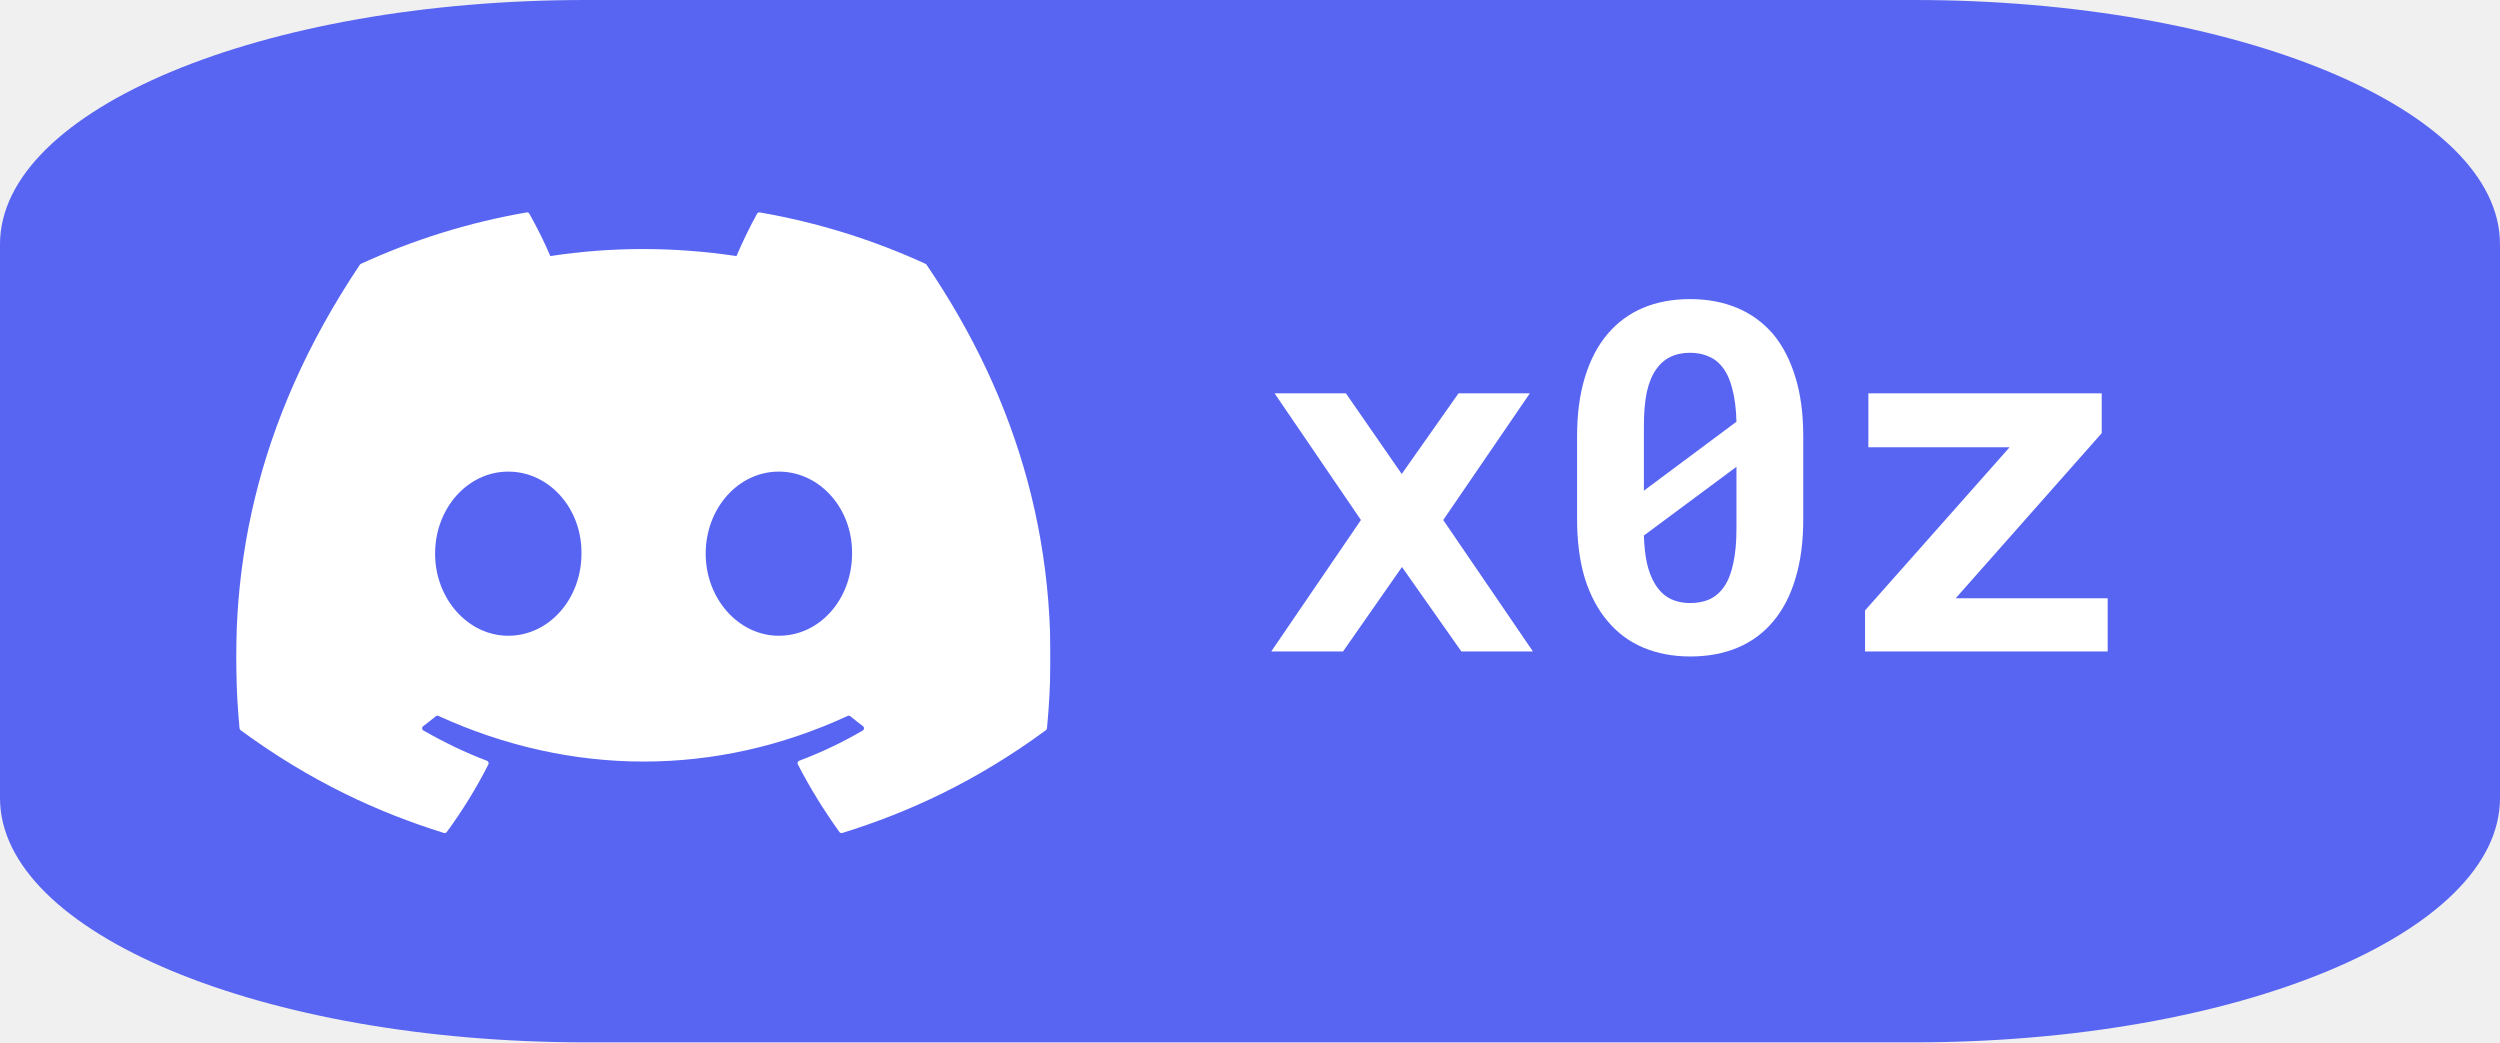
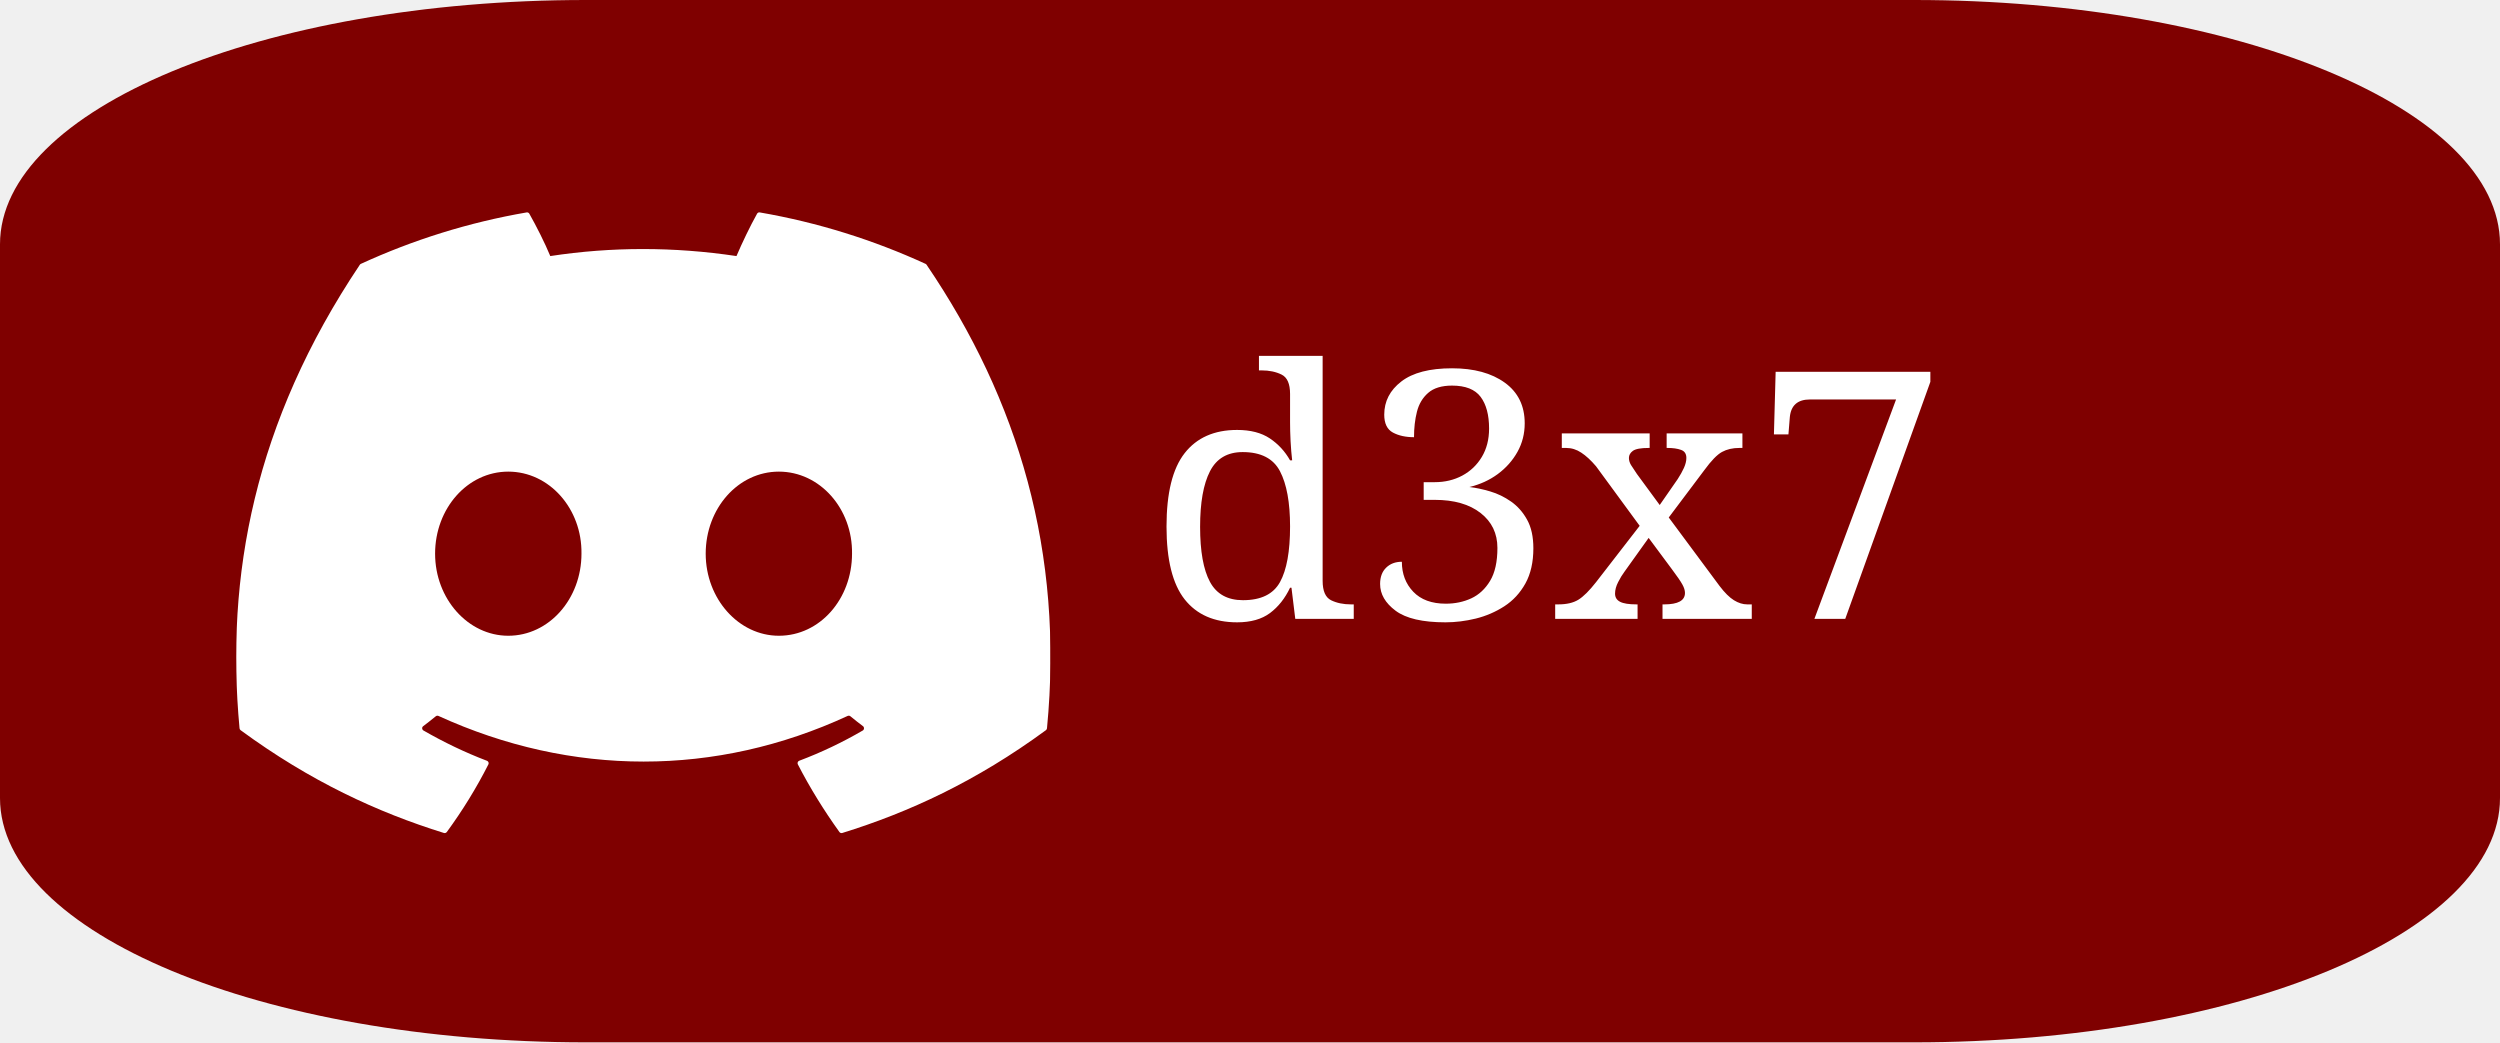
- <svg xmlns="http://www.w3.org/2000/svg" width="614" height="256" viewBox="0 0 614 256" fill="none">
-   <g clip-path="url(#clip0_1_2)">
-     <path d="M470.094 0H143.906C64.429 0 0 26.863 0 60V196C0 229.137 64.429 256 143.906 256H470.094C549.571 256 614 229.137 614 196V60C614 26.863 549.571 0 470.094 0Z" fill="#5865F2" />
-     <mask id="mask0_1_2" style="mask-type:luminance" maskUnits="userSpaceOnUse" x="58" y="51" width="200" height="155">
-       <path d="M258 51H58V205.93H258V51Z" fill="white" />
-     </mask>
-     <g mask="url(#mask0_1_2)">
-       <path d="M227.308 64.797C214.561 58.948 200.892 54.638 186.599 52.17C186.339 52.123 186.079 52.242 185.945 52.48C184.187 55.606 182.239 59.686 180.876 62.892C165.503 60.59 150.21 60.59 135.153 62.892C133.789 59.614 131.771 55.606 130.005 52.48C129.871 52.249 129.611 52.13 129.35 52.17C115.066 54.63 101.396 58.94 88.641 64.797C88.531 64.844 88.436 64.924 88.373 65.027C62.445 103.763 55.342 141.547 58.827 178.863C58.842 179.046 58.945 179.22 59.087 179.331C76.193 191.894 92.764 199.521 109.027 204.576C109.288 204.655 109.563 204.56 109.729 204.346C113.576 199.092 117.005 193.553 119.946 187.728C120.119 187.386 119.953 186.982 119.599 186.847C114.159 184.783 108.98 182.268 103.998 179.411C103.604 179.181 103.572 178.617 103.935 178.347C104.983 177.561 106.032 176.744 107.033 175.919C107.214 175.768 107.466 175.736 107.679 175.831C140.411 190.775 175.846 190.775 208.191 175.831C208.404 175.728 208.657 175.76 208.846 175.911C209.847 176.736 210.895 177.561 211.952 178.347C212.314 178.617 212.291 179.181 211.897 179.411C206.914 182.323 201.735 184.783 196.288 186.839C195.933 186.974 195.775 187.386 195.949 187.728C198.952 193.545 202.381 199.084 206.157 204.338C206.315 204.56 206.599 204.655 206.859 204.576C223.201 199.521 239.772 191.894 256.879 179.331C257.028 179.22 257.123 179.053 257.139 178.871C261.309 135.73 250.154 98.255 227.568 65.035C227.513 64.924 227.419 64.844 227.308 64.797ZM124.834 156.142C114.979 156.142 106.859 147.095 106.859 135.984C106.859 124.873 114.822 115.826 124.834 115.826C134.924 115.826 142.965 124.953 142.807 135.984C142.807 147.095 134.845 156.142 124.834 156.142ZM191.29 156.142C181.435 156.142 173.316 147.095 173.316 135.984C173.316 124.873 181.278 115.826 191.29 115.826C201.38 115.826 209.421 124.953 209.264 135.984C209.264 147.095 201.38 156.142 191.29 156.142Z" fill="white" />
-     </g>
-     <path d="M344.266 116.406L358.211 96.602H375.73L354.461 127.715L376.492 160H358.914L344.324 139.258L329.852 160H312.215L334.246 127.715L313.035 96.602H330.555L344.266 116.406ZM442.879 127.539C442.879 133.047 442.234 137.91 440.945 142.129C439.695 146.309 437.879 149.805 435.496 152.617C433.113 155.469 430.203 157.617 426.766 159.062C423.328 160.508 419.461 161.23 415.164 161.23C410.906 161.23 407.059 160.508 403.621 159.062C400.184 157.617 397.273 155.469 394.891 152.617C392.469 149.805 390.594 146.309 389.266 142.129C387.977 137.91 387.332 133.047 387.332 127.539V107.148C387.332 101.641 387.977 96.797 389.266 92.617C390.555 88.398 392.41 84.863 394.832 82.012C397.215 79.199 400.105 77.07 403.504 75.625C406.941 74.18 410.789 73.457 415.047 73.457C419.344 73.457 423.211 74.18 426.648 75.625C430.086 77.07 433.016 79.199 435.438 82.012C437.82 84.863 439.656 88.398 440.945 92.617C442.234 96.797 442.879 101.641 442.879 107.148V127.539ZM403.738 120.508L426.473 103.574C426.395 100.371 426.043 97.637 425.418 95.371C424.832 93.066 423.953 91.231 422.781 89.863C421.883 88.769 420.77 87.969 419.441 87.461C418.152 86.914 416.688 86.641 415.047 86.641C413.211 86.641 411.59 86.992 410.184 87.695C408.816 88.359 407.664 89.375 406.727 90.742C405.711 92.188 404.949 94.062 404.441 96.367C403.973 98.672 403.738 101.406 403.738 104.57V114.004C403.738 115.879 403.738 117.129 403.738 117.754C403.738 118.379 403.738 119.297 403.738 120.508ZM426.473 130V120.098C426.473 118.809 426.473 117.871 426.473 117.285C426.473 116.66 426.473 115.781 426.473 114.648L403.738 131.523C403.816 134.102 404.07 136.387 404.5 138.379C404.969 140.371 405.613 142.031 406.434 143.359C407.371 144.961 408.562 146.152 410.008 146.934C411.453 147.715 413.172 148.105 415.164 148.105C417 148.105 418.621 147.773 420.027 147.109C421.434 146.406 422.605 145.352 423.543 143.945C424.52 142.461 425.242 140.566 425.711 138.262C426.219 135.918 426.473 133.164 426.473 130ZM480.32 146.934H517.645V160H458.055V149.922L493.562 109.844H458.875V96.602H516.18V106.387L480.32 146.934Z" fill="white" />
-   </g>
+ <svg xmlns="http://www.w3.org/2000/svg" width="614" height="256">
  <defs>
    <clipPath id="clip0_1_2">
-       <rect width="614" height="256" fill="white" />
+       <rect fill="white" height="256" id="svg_1" width="614" />
    </clipPath>
  </defs>
+   <g class="layer">
+     <g clip-path="url(#clip0_1_2)" id="svg_2">
+       <path d="m470.09,0l-326.18,0c-79.48,0 -143.91,26.86 -143.91,60l0,136c0,33.14 64.43,60 143.91,60l326.18,0c79.48,0 143.91,-26.86 143.91,-60l0,-136c0,-33.14 -64.43,-60 -143.91,-60z" fill="#7f0000" id="svg_3" />
+       <mask height="155" id="mask0_1_2" maskUnits="userSpaceOnUse" width="200" x="58" y="51">
+         <path d="m258,51l-200,0l0,154.93l200,0l0,-154.93z" fill="white" id="svg_4" />
+       </mask>
+       <g id="svg_5" mask="url(#mask0_1_2)">
+         <path d="m227.31,64.8c-12.75,-5.85 -26.42,-10.16 -40.71,-12.63c-0.26,-0.05 -0.52,0.07 -0.66,0.31c-1.75,3.13 -3.7,7.21 -5.06,10.41c-15.38,-2.3 -30.67,-2.3 -45.73,0c-1.36,-3.28 -3.38,-7.28 -5.15,-10.41c-0.13,-0.23 -0.39,-0.35 -0.65,-0.31c-14.28,2.46 -27.95,6.77 -40.71,12.63c-0.11,0.04 -0.2,0.12 -0.27,0.23c-25.93,38.73 -33.03,76.52 -29.54,113.83c0.01,0.19 0.11,0.36 0.26,0.47c17.1,12.56 33.67,20.19 49.94,25.25c0.26,0.08 0.53,-0.02 0.7,-0.23c3.85,-5.26 7.27,-10.8 10.22,-16.62c0.17,-0.34 0,-0.75 -0.35,-0.88c-5.44,-2.07 -10.62,-4.58 -15.6,-7.44c-0.4,-0.23 -0.43,-0.79 -0.06,-1.06c1.04,-0.79 2.09,-1.61 3.09,-2.43c0.18,-0.15 0.44,-0.18 0.65,-0.09c32.73,14.95 68.17,14.95 100.51,0c0.21,-0.1 0.47,-0.07 0.66,0.08c1,0.83 2.05,1.65 3.1,2.44c0.36,0.27 0.34,0.83 -0.05,1.06c-4.99,2.91 -10.16,5.37 -15.61,7.43c-0.36,0.13 -0.51,0.55 -0.34,0.89c3,5.81 6.43,11.35 10.21,16.61c0.15,0.22 0.44,0.32 0.7,0.24c16.34,-5.06 32.91,-12.69 50.02,-25.25c0.15,-0.11 0.24,-0.28 0.26,-0.46c4.17,-43.14 -6.99,-80.61 -29.57,-113.84c-0.06,-0.11 -0.15,-0.19 -0.26,-0.23zm-102.48,91.34c-9.85,0 -17.97,-9.05 -17.97,-20.16c0,-11.11 7.96,-20.15 17.97,-20.15c10.09,0 18.14,9.12 17.98,20.15c0,11.11 -7.97,20.16 -17.98,20.16zm66.46,0c-9.85,0 -17.97,-9.05 -17.97,-20.16c0,-11.11 7.96,-20.15 17.97,-20.15c10.09,0 18.13,9.12 17.97,20.15c0,11.11 -7.88,20.16 -17.97,20.16z" fill="white" id="svg_6" />
+       </g>
+       <text fill="#ffffff" font-family="Serif" font-size="85" id="svg_9" stroke-width="0" text-anchor="middle" x="380" xml:space="preserve" y="152">d3x7</text>
+     </g>
+   </g>
</svg>
